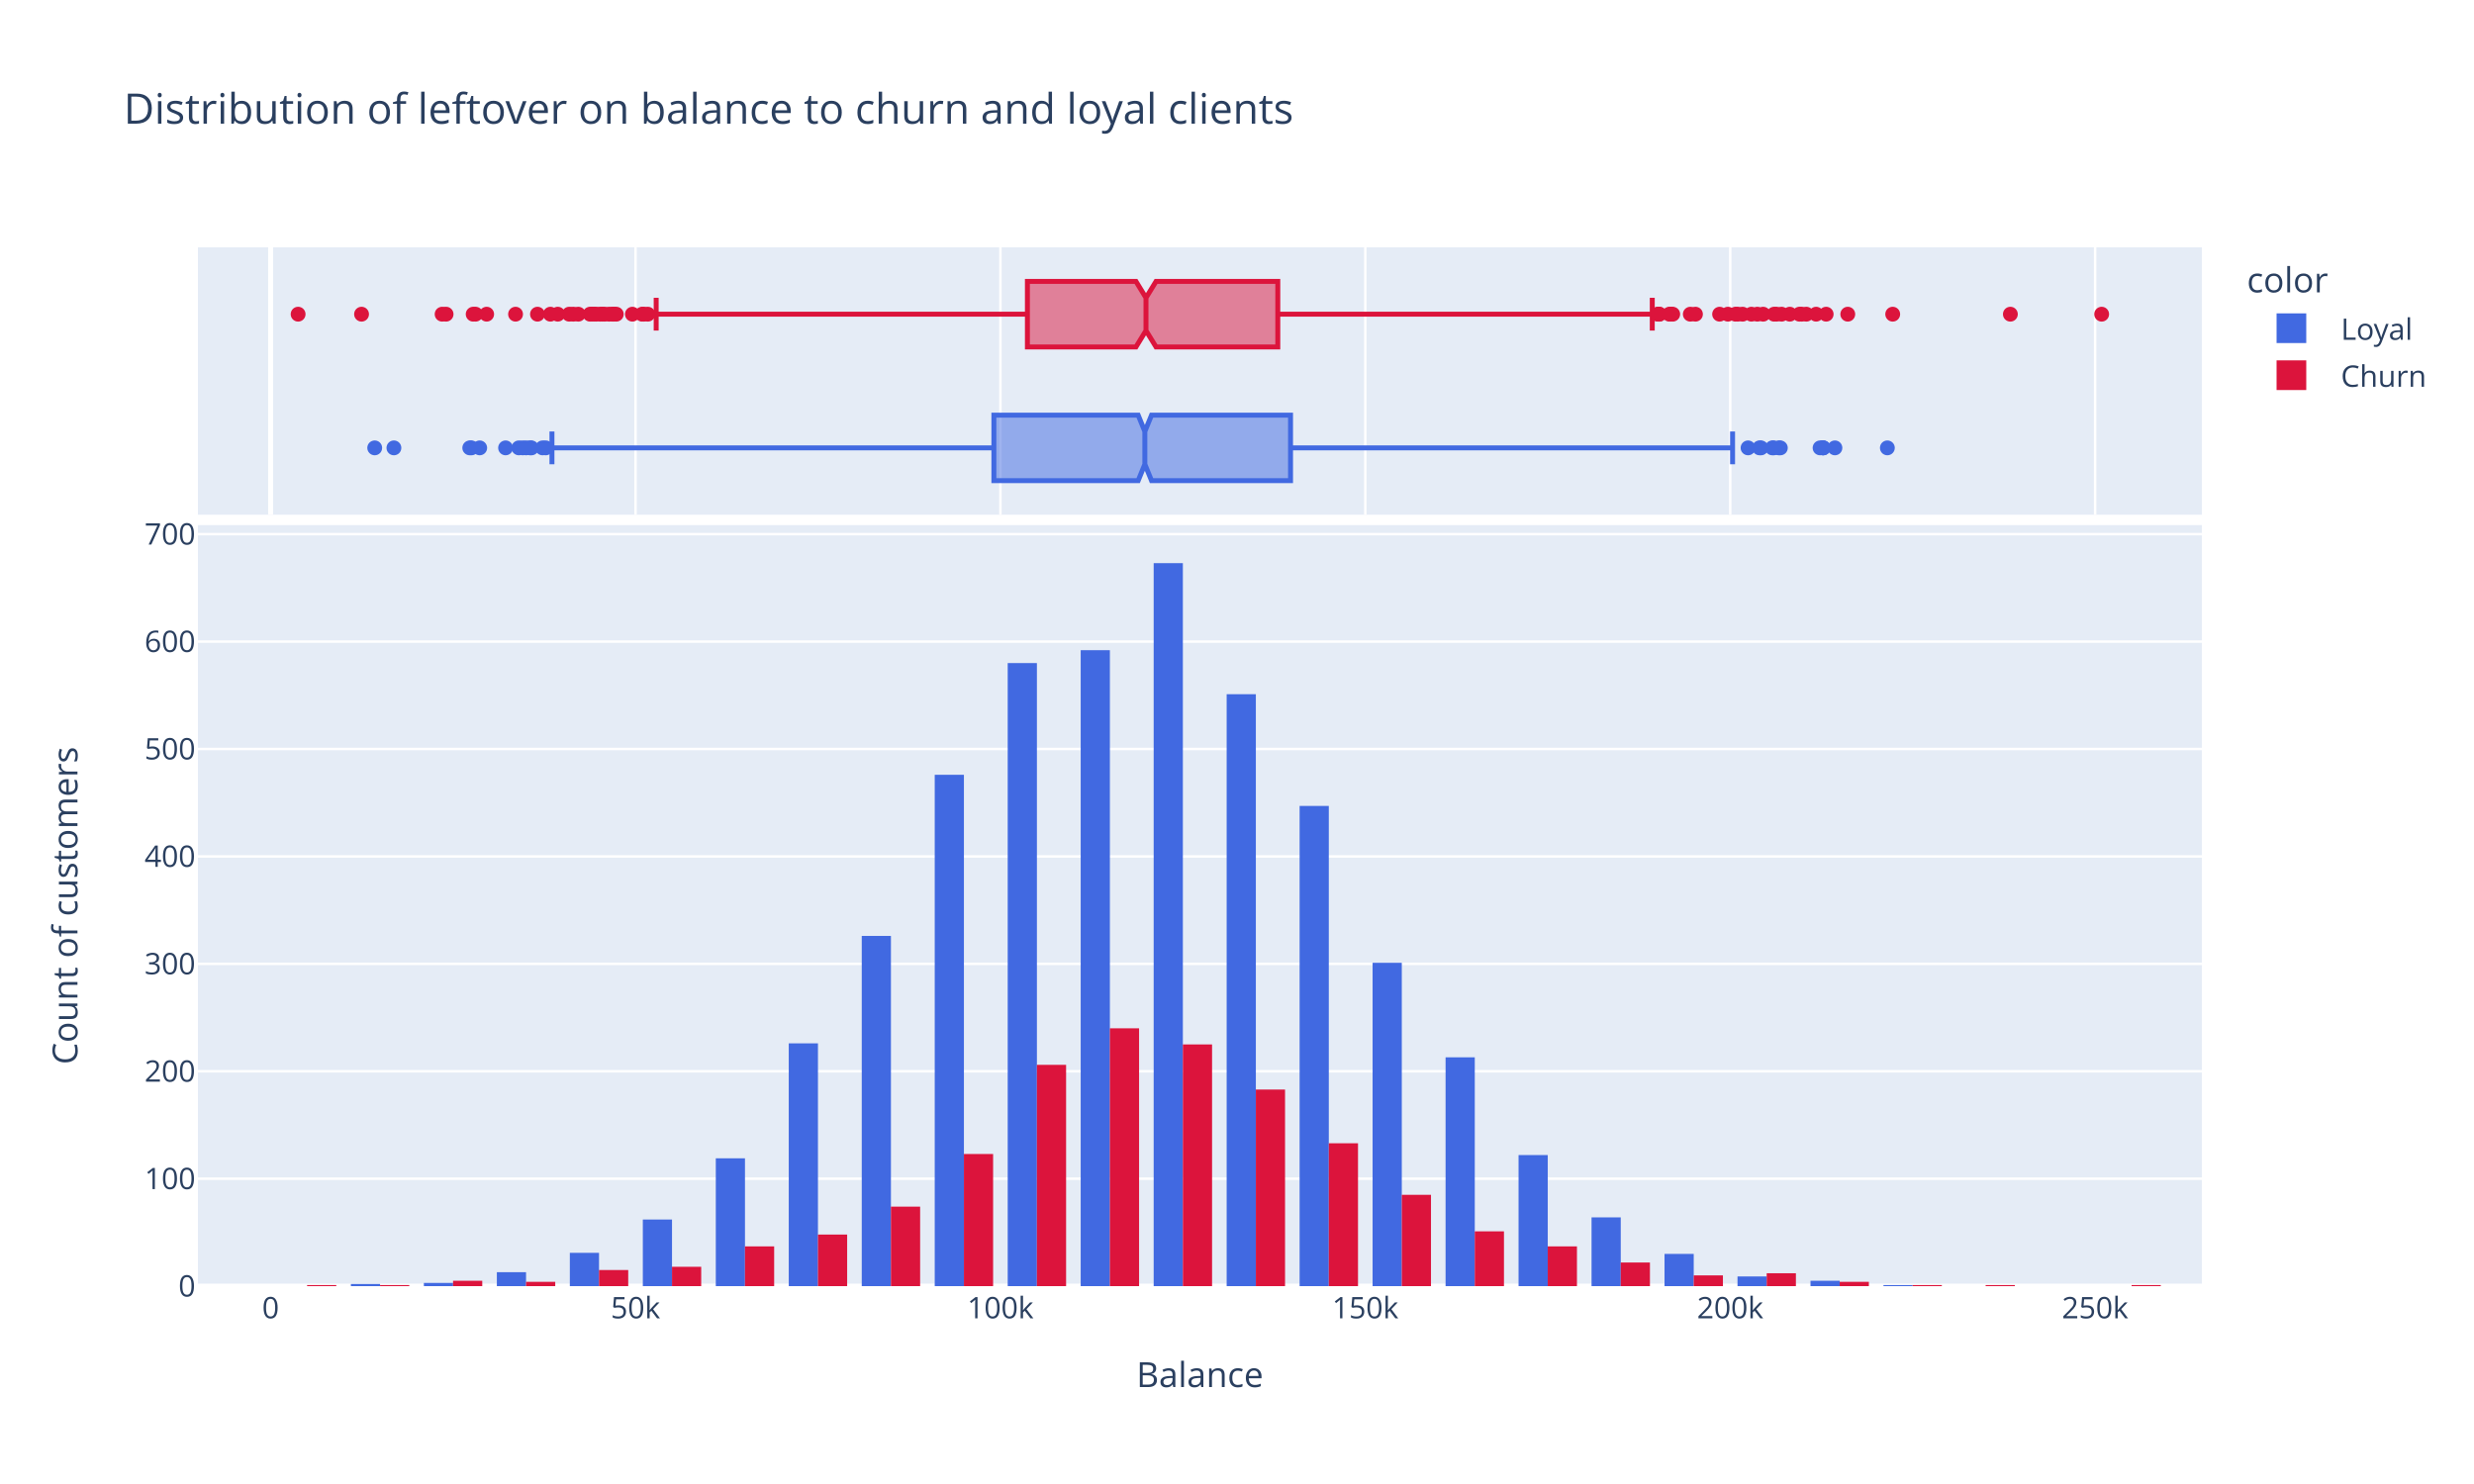
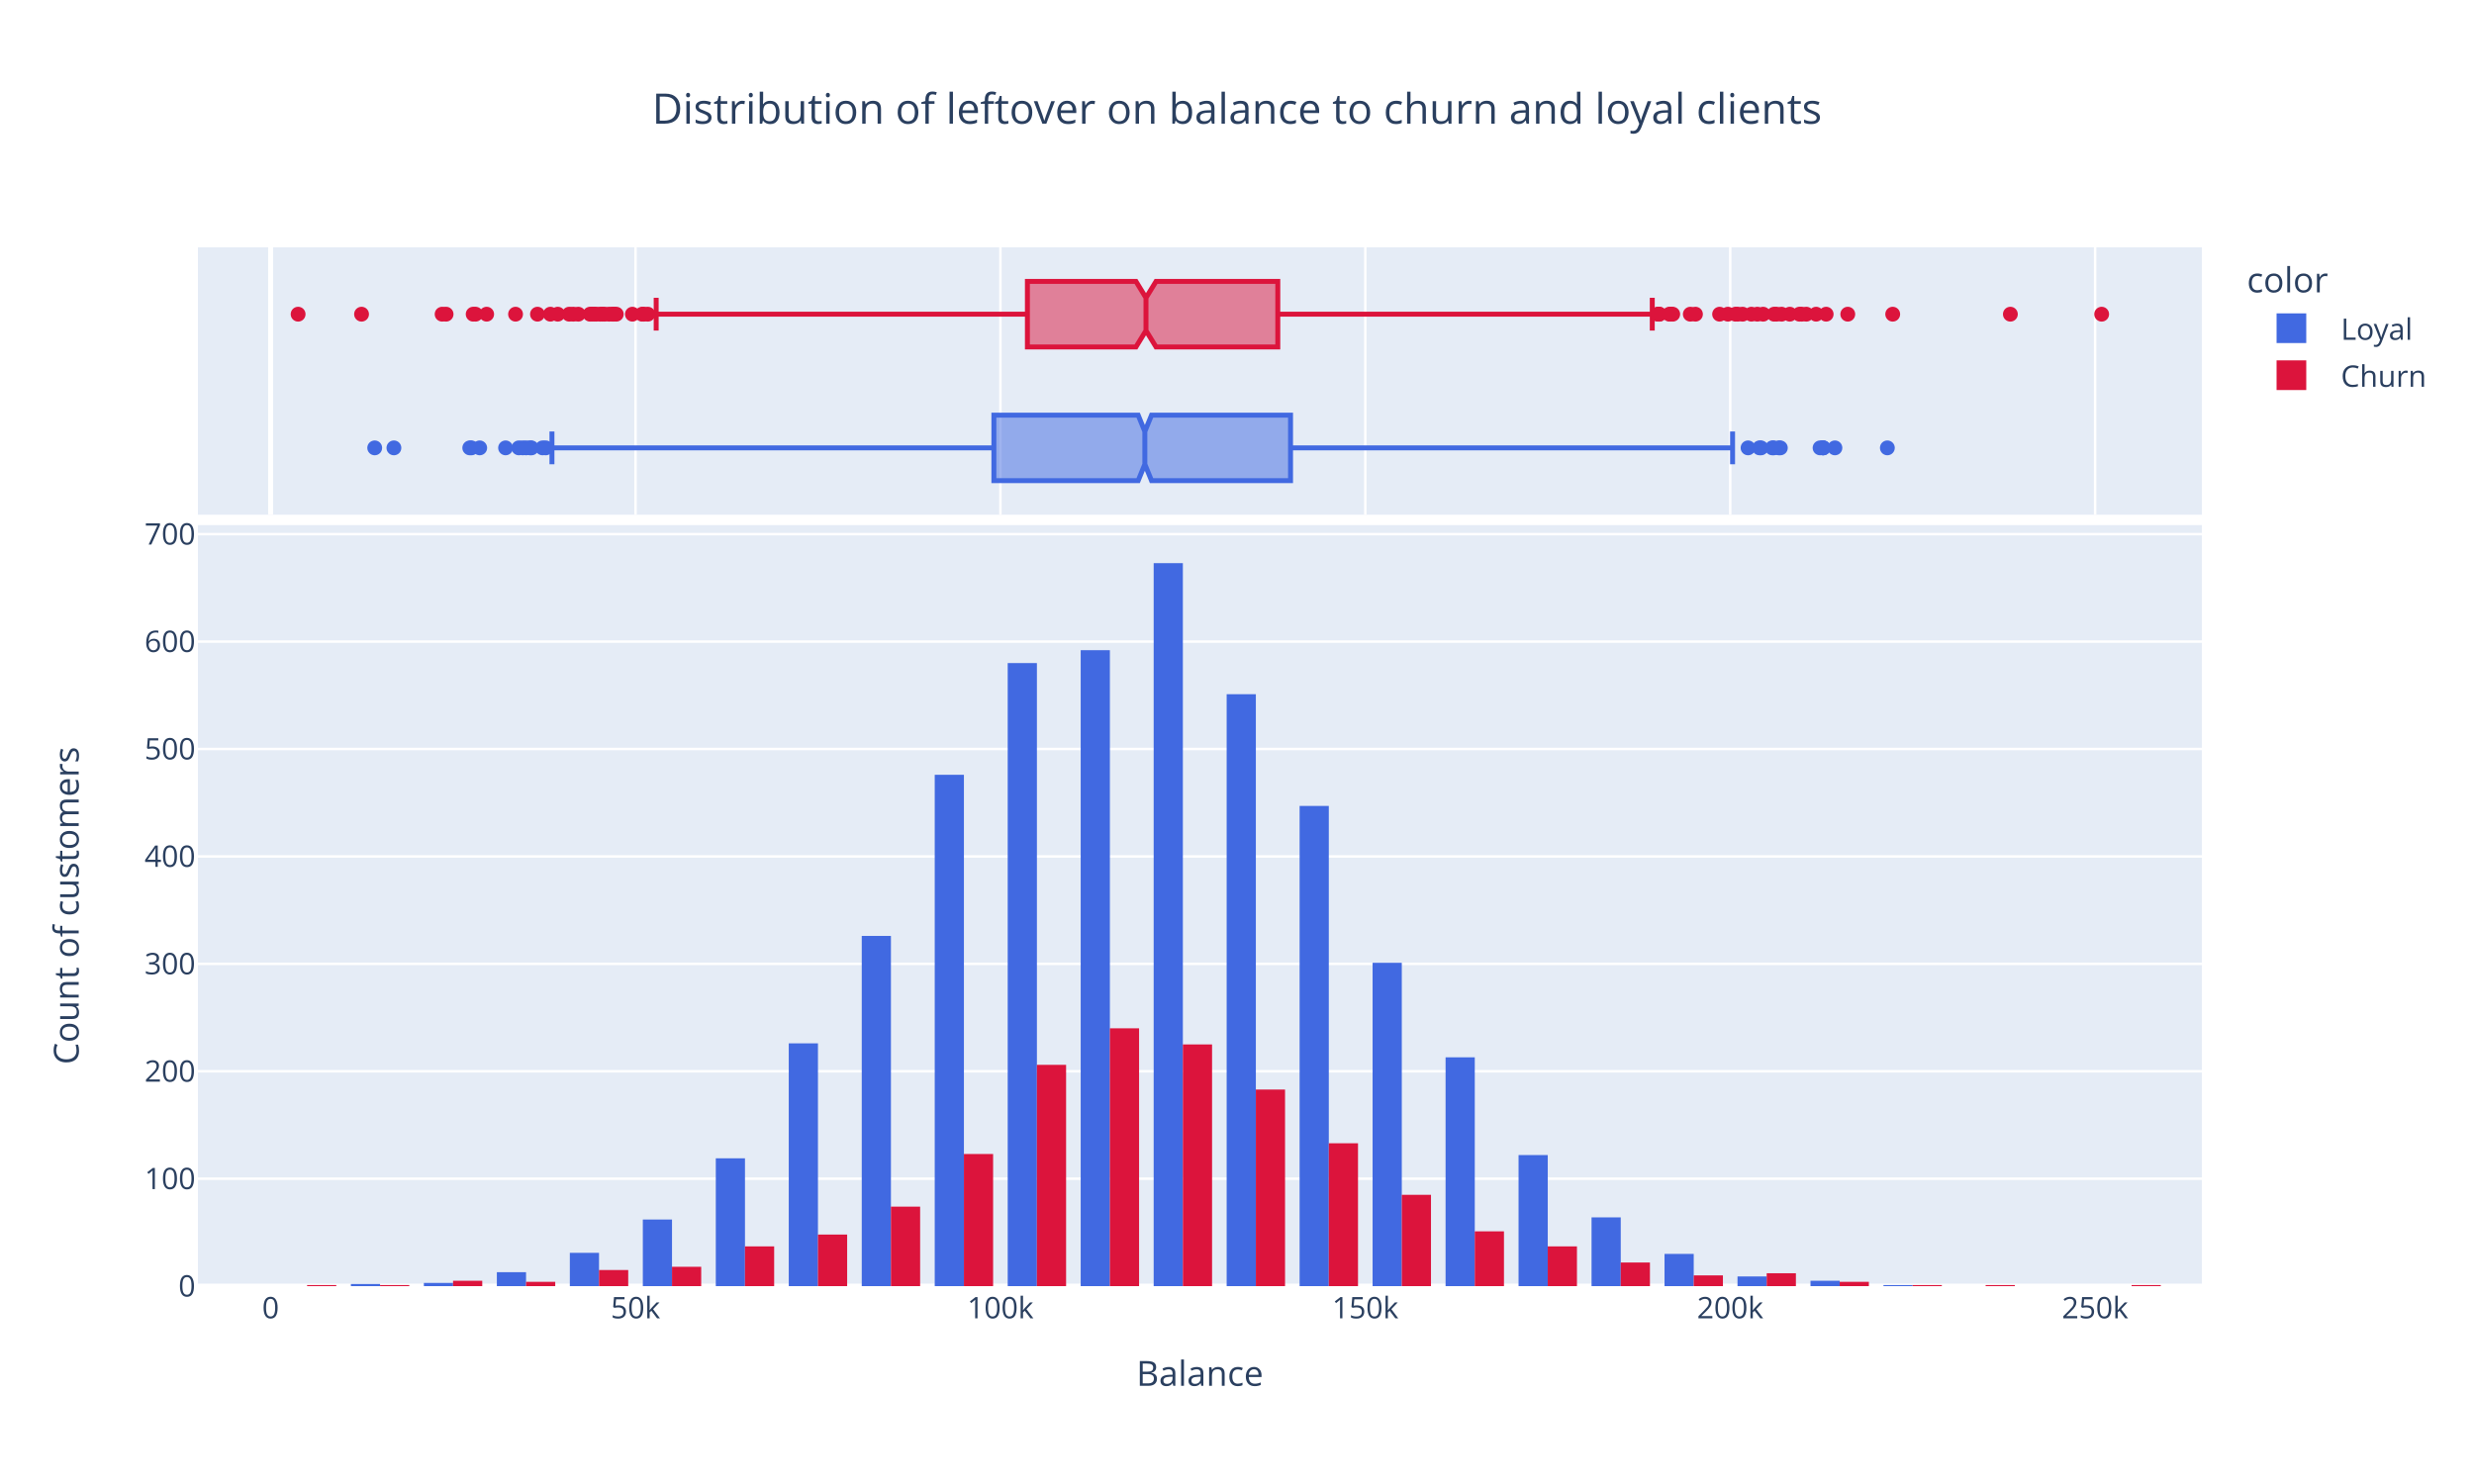
<svg xmlns="http://www.w3.org/2000/svg" class="main-svg" width="1000" height="600" style="" viewBox="0 0 1000 600">
  <rect x="0" y="0" width="1000" height="600" style="fill: rgb(255, 255, 255); fill-opacity: 1;" />
-   <defs id="defs-6dd6af">
+   <defs id="defs-281739">
    <g class="clips">
-       <clipPath id="clip6dd6afxyplot" class="plotclip">
+       <clipPath id="clip281739xyplot" class="plotclip">
        <rect width="810" height="307.692" />
      </clipPath>
-       <clipPath id="clip6dd6afx2y2plot" class="plotclip">
+       <clipPath id="clip281739x2y2plot" class="plotclip">
        <rect width="810" height="108.108" />
      </clipPath>
-       <clipPath class="axesclip" id="clip6dd6afx">
+       <clipPath class="axesclip" id="clip281739x">
        <rect x="80" y="0" width="810" height="600" />
      </clipPath>
-       <clipPath class="axesclip" id="clip6dd6afy">
+       <clipPath class="axesclip" id="clip281739y">
        <rect x="0" y="212.308" width="1000" height="307.692" />
      </clipPath>
-       <clipPath class="axesclip" id="clip6dd6afxy">
+       <clipPath class="axesclip" id="clip281739xy">
        <rect x="80" y="212.308" width="810" height="307.692" />
      </clipPath>
-       <clipPath class="axesclip" id="clip6dd6afy2">
+       <clipPath class="axesclip" id="clip281739y2">
        <rect x="0" y="100" width="1000" height="108.108" />
      </clipPath>
-       <clipPath class="axesclip" id="clip6dd6afxy2">
+       <clipPath class="axesclip" id="clip281739xy2">
        <rect x="80" y="100" width="810" height="108.108" />
      </clipPath>
-       <clipPath class="axesclip" id="clip6dd6afx2">
+       <clipPath class="axesclip" id="clip281739x2">
        <rect x="80" y="0" width="810" height="600" />
      </clipPath>
-       <clipPath class="axesclip" id="clip6dd6afx2y">
+       <clipPath class="axesclip" id="clip281739x2y">
        <rect x="80" y="212.308" width="810" height="307.692" />
      </clipPath>
-       <clipPath class="axesclip" id="clip6dd6afx2y2">
+       <clipPath class="axesclip" id="clip281739x2y2">
        <rect x="80" y="100" width="810" height="108.108" />
      </clipPath>
    </g>
    <g class="gradients" />
    <g class="patterns" />
  </defs>
  <g class="bglayer">
    <rect class="bg" x="80" y="212.308" width="810" height="307.692" style="fill: rgb(229, 236, 246); fill-opacity: 1; stroke-width: 0;" />
    <rect class="bg" x="80" y="100" width="810" height="108.108" style="fill: rgb(229, 236, 246); fill-opacity: 1; stroke-width: 0;" />
  </g>
  <g class="layer-below">
    <g class="imagelayer" />
    <g class="shapelayer" />
  </g>
  <g class="cartesianlayer">
    <g class="subplot xy">
      <g class="layer-subplot">
        <g class="shapelayer" />
        <g class="imagelayer" />
      </g>
      <g class="minor-gridlayer">
        <g class="x" />
        <g class="y" />
      </g>
      <g class="gridlayer">
        <g class="x" />
        <g class="y">
          <path class="ygrid crisp" transform="translate(0,476.568)" d="M80,0h810" style="stroke: rgb(255, 255, 255); stroke-opacity: 1; stroke-width: 1px;" />
          <path class="ygrid crisp" transform="translate(0,433.138)" d="M80,0h810" style="stroke: rgb(255, 255, 255); stroke-opacity: 1; stroke-width: 1px;" />
          <path class="ygrid crisp" transform="translate(0,389.698)" d="M80,0h810" style="stroke: rgb(255, 255, 255); stroke-opacity: 1; stroke-width: 1px;" />
          <path class="ygrid crisp" transform="translate(0,346.268)" d="M80,0h810" style="stroke: rgb(255, 255, 255); stroke-opacity: 1; stroke-width: 1px;" />
          <path class="ygrid crisp" transform="translate(0,302.828)" d="M80,0h810" style="stroke: rgb(255, 255, 255); stroke-opacity: 1; stroke-width: 1px;" />
          <path class="ygrid crisp" transform="translate(0,259.398)" d="M80,0h810" style="stroke: rgb(255, 255, 255); stroke-opacity: 1; stroke-width: 1px;" />
          <path class="ygrid crisp" transform="translate(0,215.968)" d="M80,0h810" style="stroke: rgb(255, 255, 255); stroke-opacity: 1; stroke-width: 1px;" />
        </g>
      </g>
      <g class="zerolinelayer">
        <path class="yzl zl crisp" transform="translate(0,519.998)" d="M80,0h810" style="stroke: rgb(255, 255, 255); stroke-opacity: 1; stroke-width: 2px;" />
      </g>
      <path class="xlines-below" />
      <path class="ylines-below" />
      <g class="overlines-below" />
      <g class="xaxislayer-below" />
      <g class="yaxislayer-below" />
      <g class="overaxes-below" />
-       <g class="plot" transform="translate(80,212.308)" clip-path="url(#clip6dd6afxyplot)">
+       <g class="plot" transform="translate(80,212.308)" clip-path="url(#clip281739xyplot)">
        <g class="barlayer mlayer">
          <g class="trace bars" style="opacity: 1;">
            <g class="points">
              <g class="point">
                <path d="M61.83,307.69V306.82H73.63V307.69Z" style="vector-effect: non-scaling-stroke; opacity: 1; stroke-width: 0px; fill: rgb(65, 105, 225); fill-opacity: 1;" />
              </g>
              <g class="point">
                <path d="M91.33,307.69V306.39H103.13V307.69Z" style="vector-effect: non-scaling-stroke; opacity: 1; stroke-width: 0px; fill: rgb(65, 105, 225); fill-opacity: 1;" />
              </g>
              <g class="point">
                <path d="M120.83,307.69V302.05H132.63V307.69Z" style="vector-effect: non-scaling-stroke; opacity: 1; stroke-width: 0px; fill: rgb(65, 105, 225); fill-opacity: 1;" />
              </g>
              <g class="point">
                <path d="M150.33,307.69V294.23H162.13V307.69Z" style="vector-effect: non-scaling-stroke; opacity: 1; stroke-width: 0px; fill: rgb(65, 105, 225); fill-opacity: 1;" />
              </g>
              <g class="point">
                <path d="M179.83,307.69V280.76H191.63V307.69Z" style="vector-effect: non-scaling-stroke; opacity: 1; stroke-width: 0px; fill: rgb(65, 105, 225); fill-opacity: 1;" />
              </g>
              <g class="point">
                <path d="M209.33,307.69V256.01H221.12V307.69Z" style="vector-effect: non-scaling-stroke; opacity: 1; stroke-width: 0px; fill: rgb(65, 105, 225); fill-opacity: 1;" />
              </g>
              <g class="point">
                <path d="M238.82,307.69V209.53H250.62V307.69Z" style="vector-effect: non-scaling-stroke; opacity: 1; stroke-width: 0px; fill: rgb(65, 105, 225); fill-opacity: 1;" />
              </g>
              <g class="point">
                <path d="M268.32,307.69V166.1H280.12V307.69Z" style="vector-effect: non-scaling-stroke; opacity: 1; stroke-width: 0px; fill: rgb(65, 105, 225); fill-opacity: 1;" />
              </g>
              <g class="point">
                <path d="M297.82,307.69V100.95H309.62V307.69Z" style="vector-effect: non-scaling-stroke; opacity: 1; stroke-width: 0px; fill: rgb(65, 105, 225); fill-opacity: 1;" />
              </g>
              <g class="point">
                <path d="M327.32,307.69V55.78H339.12V307.69Z" style="vector-effect: non-scaling-stroke; opacity: 1; stroke-width: 0px; fill: rgb(65, 105, 225); fill-opacity: 1;" />
              </g>
              <g class="point">
                <path d="M356.82,307.69V50.57H368.62V307.69Z" style="vector-effect: non-scaling-stroke; opacity: 1; stroke-width: 0px; fill: rgb(65, 105, 225); fill-opacity: 1;" />
              </g>
              <g class="point">
                <path d="M386.32,307.69V15.38H398.12V307.69Z" style="vector-effect: non-scaling-stroke; opacity: 1; stroke-width: 0px; fill: rgb(65, 105, 225); fill-opacity: 1;" />
              </g>
              <g class="point">
                <path d="M415.82,307.69V68.37H427.62V307.69Z" style="vector-effect: non-scaling-stroke; opacity: 1; stroke-width: 0px; fill: rgb(65, 105, 225); fill-opacity: 1;" />
              </g>
              <g class="point">
                <path d="M445.31,307.69V113.54H457.11V307.69Z" style="vector-effect: non-scaling-stroke; opacity: 1; stroke-width: 0px; fill: rgb(65, 105, 225); fill-opacity: 1;" />
              </g>
              <g class="point">
                <path d="M474.81,307.69V176.96H486.61V307.69Z" style="vector-effect: non-scaling-stroke; opacity: 1; stroke-width: 0px; fill: rgb(65, 105, 225); fill-opacity: 1;" />
              </g>
              <g class="point">
                <path d="M504.31,307.69V215.18H516.11V307.69Z" style="vector-effect: non-scaling-stroke; opacity: 1; stroke-width: 0px; fill: rgb(65, 105, 225); fill-opacity: 1;" />
              </g>
              <g class="point">
                <path d="M533.81,307.69V254.7H545.61V307.69Z" style="vector-effect: non-scaling-stroke; opacity: 1; stroke-width: 0px; fill: rgb(65, 105, 225); fill-opacity: 1;" />
              </g>
              <g class="point">
                <path d="M563.31,307.69V279.89H575.11V307.69Z" style="vector-effect: non-scaling-stroke; opacity: 1; stroke-width: 0px; fill: rgb(65, 105, 225); fill-opacity: 1;" />
              </g>
              <g class="point">
                <path d="M592.81,307.69V294.66H604.61V307.69Z" style="vector-effect: non-scaling-stroke; opacity: 1; stroke-width: 0px; fill: rgb(65, 105, 225); fill-opacity: 1;" />
              </g>
              <g class="point">
                <path d="M622.31,307.69V303.78H634.11V307.69Z" style="vector-effect: non-scaling-stroke; opacity: 1; stroke-width: 0px; fill: rgb(65, 105, 225); fill-opacity: 1;" />
              </g>
              <g class="point">
                <path d="M651.81,307.69V305.52H663.61V307.69Z" style="vector-effect: non-scaling-stroke; opacity: 1; stroke-width: 0px; fill: rgb(65, 105, 225); fill-opacity: 1;" />
              </g>
              <g class="point">
                <path d="M681.3,307.69V307.26H693.1V307.69Z" style="vector-effect: non-scaling-stroke; opacity: 1; stroke-width: 0px; fill: rgb(65, 105, 225); fill-opacity: 1;" />
              </g>
            </g>
          </g>
          <g class="trace bars" style="opacity: 1;">
            <g class="points">
              <g class="point">
                <path d="M44.13,307.69V307.26H55.93V307.69Z" style="vector-effect: non-scaling-stroke; opacity: 1; stroke-width: 0px; fill: rgb(220, 20, 60); fill-opacity: 1;" />
              </g>
              <g class="point">
                <path d="M73.63,307.69V307.26H85.43V307.69Z" style="vector-effect: non-scaling-stroke; opacity: 1; stroke-width: 0px; fill: rgb(220, 20, 60); fill-opacity: 1;" />
              </g>
              <g class="point">
                <path d="M103.13,307.69V305.52H114.93V307.69Z" style="vector-effect: non-scaling-stroke; opacity: 1; stroke-width: 0px; fill: rgb(220, 20, 60); fill-opacity: 1;" />
              </g>
              <g class="point">
                <path d="M132.63,307.69V305.95H144.43V307.69Z" style="vector-effect: non-scaling-stroke; opacity: 1; stroke-width: 0px; fill: rgb(220, 20, 60); fill-opacity: 1;" />
              </g>
              <g class="point">
                <path d="M162.13,307.69V301.18H173.93V307.69Z" style="vector-effect: non-scaling-stroke; opacity: 1; stroke-width: 0px; fill: rgb(220, 20, 60); fill-opacity: 1;" />
              </g>
              <g class="point">
                <path d="M191.63,307.69V299.87H203.43V307.69Z" style="vector-effect: non-scaling-stroke; opacity: 1; stroke-width: 0px; fill: rgb(220, 20, 60); fill-opacity: 1;" />
              </g>
              <g class="point">
                <path d="M221.12,307.69V291.62H232.92V307.69Z" style="vector-effect: non-scaling-stroke; opacity: 1; stroke-width: 0px; fill: rgb(220, 20, 60); fill-opacity: 1;" />
              </g>
              <g class="point">
                <path d="M250.62,307.69V286.84H262.42V307.69Z" style="vector-effect: non-scaling-stroke; opacity: 1; stroke-width: 0px; fill: rgb(220, 20, 60); fill-opacity: 1;" />
              </g>
              <g class="point">
                <path d="M280.12,307.69V275.55H291.92V307.69Z" style="vector-effect: non-scaling-stroke; opacity: 1; stroke-width: 0px; fill: rgb(220, 20, 60); fill-opacity: 1;" />
              </g>
              <g class="point">
                <path d="M309.62,307.69V254.27H321.42V307.69Z" style="vector-effect: non-scaling-stroke; opacity: 1; stroke-width: 0px; fill: rgb(220, 20, 60); fill-opacity: 1;" />
              </g>
              <g class="point">
                <path d="M339.12,307.69V218.22H350.92V307.69Z" style="vector-effect: non-scaling-stroke; opacity: 1; stroke-width: 0px; fill: rgb(220, 20, 60); fill-opacity: 1;" />
              </g>
              <g class="point">
                <path d="M368.62,307.69V203.45H380.42V307.69Z" style="vector-effect: non-scaling-stroke; opacity: 1; stroke-width: 0px; fill: rgb(220, 20, 60); fill-opacity: 1;" />
              </g>
              <g class="point">
                <path d="M398.12,307.69V209.97H409.92V307.69Z" style="vector-effect: non-scaling-stroke; opacity: 1; stroke-width: 0px; fill: rgb(220, 20, 60); fill-opacity: 1;" />
              </g>
              <g class="point">
                <path d="M427.62,307.69V228.21H439.42V307.69Z" style="vector-effect: non-scaling-stroke; opacity: 1; stroke-width: 0px; fill: rgb(220, 20, 60); fill-opacity: 1;" />
              </g>
              <g class="point">
                <path d="M457.11,307.69V249.93H468.91V307.69Z" style="vector-effect: non-scaling-stroke; opacity: 1; stroke-width: 0px; fill: rgb(220, 20, 60); fill-opacity: 1;" />
              </g>
              <g class="point">
                <path d="M486.61,307.69V270.77H498.41V307.69Z" style="vector-effect: non-scaling-stroke; opacity: 1; stroke-width: 0px; fill: rgb(220, 20, 60); fill-opacity: 1;" />
              </g>
              <g class="point">
                <path d="M516.11,307.69V285.54H527.91V307.69Z" style="vector-effect: non-scaling-stroke; opacity: 1; stroke-width: 0px; fill: rgb(220, 20, 60); fill-opacity: 1;" />
              </g>
              <g class="point">
                <path d="M545.61,307.69V291.62H557.41V307.69Z" style="vector-effect: non-scaling-stroke; opacity: 1; stroke-width: 0px; fill: rgb(220, 20, 60); fill-opacity: 1;" />
              </g>
              <g class="point">
                <path d="M575.11,307.69V298.14H586.91V307.69Z" style="vector-effect: non-scaling-stroke; opacity: 1; stroke-width: 0px; fill: rgb(220, 20, 60); fill-opacity: 1;" />
              </g>
              <g class="point">
                <path d="M604.61,307.69V303.35H616.41V307.69Z" style="vector-effect: non-scaling-stroke; opacity: 1; stroke-width: 0px; fill: rgb(220, 20, 60); fill-opacity: 1;" />
              </g>
              <g class="point">
                <path d="M634.11,307.69V302.48H645.91V307.69Z" style="vector-effect: non-scaling-stroke; opacity: 1; stroke-width: 0px; fill: rgb(220, 20, 60); fill-opacity: 1;" />
              </g>
              <g class="point">
                <path d="M663.61,307.69V305.95H675.4V307.69Z" style="vector-effect: non-scaling-stroke; opacity: 1; stroke-width: 0px; fill: rgb(220, 20, 60); fill-opacity: 1;" />
              </g>
              <g class="point">
                <path d="M693.1,307.69V307.26H704.9V307.69Z" style="vector-effect: non-scaling-stroke; opacity: 1; stroke-width: 0px; fill: rgb(220, 20, 60); fill-opacity: 1;" />
              </g>
              <g class="point">
                <path d="M722.6,307.69V307.26H734.4V307.69Z" style="vector-effect: non-scaling-stroke; opacity: 1; stroke-width: 0px; fill: rgb(220, 20, 60); fill-opacity: 1;" />
              </g>
              <g class="point">
                <path d="M0,0Z" style="vector-effect: non-scaling-stroke; opacity: 1; stroke-width: 0px; fill: rgb(220, 20, 60); fill-opacity: 1;" />
              </g>
              <g class="point">
                <path d="M781.6,307.69V307.26H793.4V307.69Z" style="vector-effect: non-scaling-stroke; opacity: 1; stroke-width: 0px; fill: rgb(220, 20, 60); fill-opacity: 1;" />
              </g>
            </g>
          </g>
        </g>
      </g>
      <g class="overplot" />
      <path class="xlines-above crisp" style="fill: none;" d="M0,0" />
      <path class="ylines-above crisp" style="fill: none;" d="M0,0" />
      <g class="overlines-above" />
      <g class="xaxislayer-above">
        <g class="xtick">
          <text text-anchor="middle" x="0" y="533" transform="translate(109.38,0)" style="font-family: 'Open Sans', verdana, arial, sans-serif; font-size: 12px; fill: rgb(42, 63, 95); fill-opacity: 1; white-space: pre; opacity: 1;">0</text>
        </g>
        <g class="xtick">
          <text text-anchor="middle" x="0" y="533" style="font-family: 'Open Sans', verdana, arial, sans-serif; font-size: 12px; fill: rgb(42, 63, 95); fill-opacity: 1; white-space: pre; opacity: 1;" transform="translate(256.88,0)">50k</text>
        </g>
        <g class="xtick">
          <text text-anchor="middle" x="0" y="533" style="font-family: 'Open Sans', verdana, arial, sans-serif; font-size: 12px; fill: rgb(42, 63, 95); fill-opacity: 1; white-space: pre; opacity: 1;" transform="translate(404.37,0)">100k</text>
        </g>
        <g class="xtick">
          <text text-anchor="middle" x="0" y="533" style="font-family: 'Open Sans', verdana, arial, sans-serif; font-size: 12px; fill: rgb(42, 63, 95); fill-opacity: 1; white-space: pre; opacity: 1;" transform="translate(551.86,0)">150k</text>
        </g>
        <g class="xtick">
          <text text-anchor="middle" x="0" y="533" style="font-family: 'Open Sans', verdana, arial, sans-serif; font-size: 12px; fill: rgb(42, 63, 95); fill-opacity: 1; white-space: pre; opacity: 1;" transform="translate(699.36,0)">200k</text>
        </g>
        <g class="xtick">
          <text text-anchor="middle" x="0" y="533" style="font-family: 'Open Sans', verdana, arial, sans-serif; font-size: 12px; fill: rgb(42, 63, 95); fill-opacity: 1; white-space: pre; opacity: 1;" transform="translate(846.85,0)">250k</text>
        </g>
      </g>
      <g class="yaxislayer-above">
        <g class="ytick">
          <text text-anchor="end" x="79" y="4.2" transform="translate(0,519.998)" style="font-family: 'Open Sans', verdana, arial, sans-serif; font-size: 12px; fill: rgb(42, 63, 95); fill-opacity: 1; white-space: pre; opacity: 1;">0</text>
        </g>
        <g class="ytick">
          <text text-anchor="end" x="79" y="4.2" style="font-family: 'Open Sans', verdana, arial, sans-serif; font-size: 12px; fill: rgb(42, 63, 95); fill-opacity: 1; white-space: pre; opacity: 1;" transform="translate(0,476.568)">100</text>
        </g>
        <g class="ytick">
          <text text-anchor="end" x="79" y="4.2" style="font-family: 'Open Sans', verdana, arial, sans-serif; font-size: 12px; fill: rgb(42, 63, 95); fill-opacity: 1; white-space: pre; opacity: 1;" transform="translate(0,433.138)">200</text>
        </g>
        <g class="ytick">
          <text text-anchor="end" x="79" y="4.2" style="font-family: 'Open Sans', verdana, arial, sans-serif; font-size: 12px; fill: rgb(42, 63, 95); fill-opacity: 1; white-space: pre; opacity: 1;" transform="translate(0,389.698)">300</text>
        </g>
        <g class="ytick">
          <text text-anchor="end" x="79" y="4.2" style="font-family: 'Open Sans', verdana, arial, sans-serif; font-size: 12px; fill: rgb(42, 63, 95); fill-opacity: 1; white-space: pre; opacity: 1;" transform="translate(0,346.268)">400</text>
        </g>
        <g class="ytick">
          <text text-anchor="end" x="79" y="4.2" style="font-family: 'Open Sans', verdana, arial, sans-serif; font-size: 12px; fill: rgb(42, 63, 95); fill-opacity: 1; white-space: pre; opacity: 1;" transform="translate(0,302.828)">500</text>
        </g>
        <g class="ytick">
          <text text-anchor="end" x="79" y="4.2" style="font-family: 'Open Sans', verdana, arial, sans-serif; font-size: 12px; fill: rgb(42, 63, 95); fill-opacity: 1; white-space: pre; opacity: 1;" transform="translate(0,259.398)">600</text>
        </g>
        <g class="ytick">
          <text text-anchor="end" x="79" y="4.2" style="font-family: 'Open Sans', verdana, arial, sans-serif; font-size: 12px; fill: rgb(42, 63, 95); fill-opacity: 1; white-space: pre; opacity: 1;" transform="translate(0,215.968)">700</text>
        </g>
      </g>
      <g class="overaxes-above" />
    </g>
    <g class="subplot x2y2">
      <g class="layer-subplot">
        <g class="shapelayer" />
        <g class="imagelayer" />
      </g>
      <g class="minor-gridlayer">
        <g class="x2" />
        <g class="y2" />
      </g>
      <g class="gridlayer">
        <g class="x2">
          <path class="x2grid crisp" transform="translate(256.88,0)" d="M0,100v108.108" style="stroke: rgb(255, 255, 255); stroke-opacity: 1; stroke-width: 1px;" />
          <path class="x2grid crisp" transform="translate(404.37,0)" d="M0,100v108.108" style="stroke: rgb(255, 255, 255); stroke-opacity: 1; stroke-width: 1px;" />
          <path class="x2grid crisp" transform="translate(551.86,0)" d="M0,100v108.108" style="stroke: rgb(255, 255, 255); stroke-opacity: 1; stroke-width: 1px;" />
          <path class="x2grid crisp" transform="translate(699.36,0)" d="M0,100v108.108" style="stroke: rgb(255, 255, 255); stroke-opacity: 1; stroke-width: 1px;" />
          <path class="x2grid crisp" transform="translate(846.85,0)" d="M0,100v108.108" style="stroke: rgb(255, 255, 255); stroke-opacity: 1; stroke-width: 1px;" />
        </g>
        <g class="y2" />
      </g>
      <g class="zerolinelayer">
        <path class="x2zl zl crisp" transform="translate(109.38,0)" d="M0,100v108.108" style="stroke: rgb(255, 255, 255); stroke-opacity: 1; stroke-width: 2px;" />
      </g>
      <path class="xlines-below" />
      <path class="ylines-below" />
      <g class="overlines-below" />
      <g class="xaxislayer-below" />
      <g class="yaxislayer-below" />
      <g class="overaxes-below" />
-       <g class="plot" transform="translate(80,100)" clip-path="url(#clip6dd6afx2y2plot)">
+       <g class="plot" transform="translate(80,100)" clip-path="url(#clip281739x2y2plot)">
        <g class="boxlayer mlayer">
          <g class="trace boxes" style="opacity: 1;">
            <path class="box" d="M382.75,87.7V74.46M321.73,94.32V67.84H380.05L382.75,74.46L385.46,67.84H441.64V94.32H385.46L382.75,87.7L380.05,94.32ZM321.73,81.08H143.1M441.64,81.08H620.31M143.1,87.7V74.46M620.31,87.7V74.46" style="vector-effect: non-scaling-stroke; stroke-width: 2px; stroke: rgb(65, 105, 225); stroke-opacity: 1; fill: rgb(65, 105, 225); fill-opacity: 0.5;" />
            <g class="points">
              <path class="point" transform="translate(71.46,81.08)" d="M3,0A3,3 0 1,1 0,-3A3,3 0 0,1 3,0Z" style="opacity: 1; stroke-width: 0px; fill: rgb(65, 105, 225); fill-opacity: 1;" />
              <path class="point" transform="translate(79.22,81.08)" d="M3,0A3,3 0 1,1 0,-3A3,3 0 0,1 3,0Z" style="opacity: 1; stroke-width: 0px; fill: rgb(65, 105, 225); fill-opacity: 1;" />
              <path class="point" transform="translate(109.88,81.08)" d="M3,0A3,3 0 1,1 0,-3A3,3 0 0,1 3,0Z" style="opacity: 1; stroke-width: 0px; fill: rgb(65, 105, 225); fill-opacity: 1;" />
              <path class="point" transform="translate(110.55,81.08)" d="M3,0A3,3 0 1,1 0,-3A3,3 0 0,1 3,0Z" style="opacity: 1; stroke-width: 0px; fill: rgb(65, 105, 225); fill-opacity: 1;" />
              <path class="point" transform="translate(113.9,81.08)" d="M3,0A3,3 0 1,1 0,-3A3,3 0 0,1 3,0Z" style="opacity: 1; stroke-width: 0px; fill: rgb(65, 105, 225); fill-opacity: 1;" />
              <path class="point" transform="translate(124.36,81.08)" d="M3,0A3,3 0 1,1 0,-3A3,3 0 0,1 3,0Z" style="opacity: 1; stroke-width: 0px; fill: rgb(65, 105, 225); fill-opacity: 1;" />
              <path class="point" transform="translate(129.72,81.08)" d="M3,0A3,3 0 1,1 0,-3A3,3 0 0,1 3,0Z" style="opacity: 1; stroke-width: 0px; fill: rgb(65, 105, 225); fill-opacity: 1;" />
              <path class="point" transform="translate(131.29,81.08)" d="M3,0A3,3 0 1,1 0,-3A3,3 0 0,1 3,0Z" style="opacity: 1; stroke-width: 0px; fill: rgb(65, 105, 225); fill-opacity: 1;" />
              <path class="point" transform="translate(132.68,81.08)" d="M3,0A3,3 0 1,1 0,-3A3,3 0 0,1 3,0Z" style="opacity: 1; stroke-width: 0px; fill: rgb(65, 105, 225); fill-opacity: 1;" />
              <path class="point" transform="translate(134.25,81.08)" d="M3,0A3,3 0 1,1 0,-3A3,3 0 0,1 3,0Z" style="opacity: 1; stroke-width: 0px; fill: rgb(65, 105, 225); fill-opacity: 1;" />
              <path class="point" transform="translate(134.82,81.08)" d="M3,0A3,3 0 1,1 0,-3A3,3 0 0,1 3,0Z" style="opacity: 1; stroke-width: 0px; fill: rgb(65, 105, 225); fill-opacity: 1;" />
              <path class="point" transform="translate(139.31,81.08)" d="M3,0A3,3 0 1,1 0,-3A3,3 0 0,1 3,0Z" style="opacity: 1; stroke-width: 0px; fill: rgb(65, 105, 225); fill-opacity: 1;" />
              <path class="point" transform="translate(140.6,81.08)" d="M3,0A3,3 0 1,1 0,-3A3,3 0 0,1 3,0Z" style="opacity: 1; stroke-width: 0px; fill: rgb(65, 105, 225); fill-opacity: 1;" />
              <path class="point" transform="translate(626.57,81.08)" d="M3,0A3,3 0 1,1 0,-3A3,3 0 0,1 3,0Z" style="opacity: 1; stroke-width: 0px; fill: rgb(65, 105, 225); fill-opacity: 1;" />
              <path class="point" transform="translate(631.21,81.08)" d="M3,0A3,3 0 1,1 0,-3A3,3 0 0,1 3,0Z" style="opacity: 1; stroke-width: 0px; fill: rgb(65, 105, 225); fill-opacity: 1;" />
              <path class="point" transform="translate(631.81,81.08)" d="M3,0A3,3 0 1,1 0,-3A3,3 0 0,1 3,0Z" style="opacity: 1; stroke-width: 0px; fill: rgb(65, 105, 225); fill-opacity: 1;" />
              <path class="point" transform="translate(636.38,81.08)" d="M3,0A3,3 0 1,1 0,-3A3,3 0 0,1 3,0Z" style="opacity: 1; stroke-width: 0px; fill: rgb(65, 105, 225); fill-opacity: 1;" />
              <path class="point" transform="translate(636.94,81.08)" d="M3,0A3,3 0 1,1 0,-3A3,3 0 0,1 3,0Z" style="opacity: 1; stroke-width: 0px; fill: rgb(65, 105, 225); fill-opacity: 1;" />
              <path class="point" transform="translate(639.01,81.08)" d="M3,0A3,3 0 1,1 0,-3A3,3 0 0,1 3,0Z" style="opacity: 1; stroke-width: 0px; fill: rgb(65, 105, 225); fill-opacity: 1;" />
              <path class="point" transform="translate(639.62,81.08)" d="M3,0A3,3 0 1,1 0,-3A3,3 0 0,1 3,0Z" style="opacity: 1; stroke-width: 0px; fill: rgb(65, 105, 225); fill-opacity: 1;" />
              <path class="point" transform="translate(655.68,81.08)" d="M3,0A3,3 0 1,1 0,-3A3,3 0 0,1 3,0Z" style="opacity: 1; stroke-width: 0px; fill: rgb(65, 105, 225); fill-opacity: 1;" />
              <path class="point" transform="translate(656.8,81.08)" d="M3,0A3,3 0 1,1 0,-3A3,3 0 0,1 3,0Z" style="opacity: 1; stroke-width: 0px; fill: rgb(65, 105, 225); fill-opacity: 1;" />
              <path class="point" transform="translate(656.81,81.08)" d="M3,0A3,3 0 1,1 0,-3A3,3 0 0,1 3,0Z" style="opacity: 1; stroke-width: 0px; fill: rgb(65, 105, 225); fill-opacity: 1;" />
              <path class="point" transform="translate(657.05,81.08)" d="M3,0A3,3 0 1,1 0,-3A3,3 0 0,1 3,0Z" style="opacity: 1; stroke-width: 0px; fill: rgb(65, 105, 225); fill-opacity: 1;" />
              <path class="point" transform="translate(661.68,81.08)" d="M3,0A3,3 0 1,1 0,-3A3,3 0 0,1 3,0Z" style="opacity: 1; stroke-width: 0px; fill: rgb(65, 105, 225); fill-opacity: 1;" />
              <path class="point" transform="translate(682.88,81.08)" d="M3,0A3,3 0 1,1 0,-3A3,3 0 0,1 3,0Z" style="opacity: 1; stroke-width: 0px; fill: rgb(65, 105, 225); fill-opacity: 1;" />
            </g>
          </g>
          <g class="trace boxes" style="opacity: 1;">
            <path class="box" d="M383.21,33.65V20.41M335.28,40.27V13.78H379.16L383.21,20.41L387.27,13.78H436.49V40.27H387.27L383.21,33.65L379.16,40.27ZM335.28,27.03H185.23M436.49,27.03H587.85M185.23,33.65V20.41M587.85,33.65V20.41" style="vector-effect: non-scaling-stroke; stroke-width: 2px; stroke: rgb(220, 20, 60); stroke-opacity: 1; fill: rgb(220, 20, 60); fill-opacity: 0.5;" />
            <g class="points">
              <path class="point" transform="translate(40.5,27.03)" d="M3,0A3,3 0 1,1 0,-3A3,3 0 0,1 3,0Z" style="opacity: 1; stroke-width: 0px; fill: rgb(220, 20, 60); fill-opacity: 1;" />
              <path class="point" transform="translate(66.14,27.03)" d="M3,0A3,3 0 1,1 0,-3A3,3 0 0,1 3,0Z" style="opacity: 1; stroke-width: 0px; fill: rgb(220, 20, 60); fill-opacity: 1;" />
              <path class="point" transform="translate(98.71,27.03)" d="M3,0A3,3 0 1,1 0,-3A3,3 0 0,1 3,0Z" style="opacity: 1; stroke-width: 0px; fill: rgb(220, 20, 60); fill-opacity: 1;" />
              <path class="point" transform="translate(100.31,27.03)" d="M3,0A3,3 0 1,1 0,-3A3,3 0 0,1 3,0Z" style="opacity: 1; stroke-width: 0px; fill: rgb(220, 20, 60); fill-opacity: 1;" />
              <path class="point" transform="translate(111.26,27.03)" d="M3,0A3,3 0 1,1 0,-3A3,3 0 0,1 3,0Z" style="opacity: 1; stroke-width: 0px; fill: rgb(220, 20, 60); fill-opacity: 1;" />
              <path class="point" transform="translate(112.22,27.03)" d="M3,0A3,3 0 1,1 0,-3A3,3 0 0,1 3,0Z" style="opacity: 1; stroke-width: 0px; fill: rgb(220, 20, 60); fill-opacity: 1;" />
              <path class="point" transform="translate(116.71,27.03)" d="M3,0A3,3 0 1,1 0,-3A3,3 0 0,1 3,0Z" style="opacity: 1; stroke-width: 0px; fill: rgb(220, 20, 60); fill-opacity: 1;" />
              <path class="point" transform="translate(128.39,27.03)" d="M3,0A3,3 0 1,1 0,-3A3,3 0 0,1 3,0Z" style="opacity: 1; stroke-width: 0px; fill: rgb(220, 20, 60); fill-opacity: 1;" />
              <path class="point" transform="translate(137.25,27.03)" d="M3,0A3,3 0 1,1 0,-3A3,3 0 0,1 3,0Z" style="opacity: 1; stroke-width: 0px; fill: rgb(220, 20, 60); fill-opacity: 1;" />
              <path class="point" transform="translate(142.48,27.03)" d="M3,0A3,3 0 1,1 0,-3A3,3 0 0,1 3,0Z" style="opacity: 1; stroke-width: 0px; fill: rgb(220, 20, 60); fill-opacity: 1;" />
              <path class="point" transform="translate(145.45,27.03)" d="M3,0A3,3 0 1,1 0,-3A3,3 0 0,1 3,0Z" style="opacity: 1; stroke-width: 0px; fill: rgb(220, 20, 60); fill-opacity: 1;" />
              <path class="point" transform="translate(150.08,27.03)" d="M3,0A3,3 0 1,1 0,-3A3,3 0 0,1 3,0Z" style="opacity: 1; stroke-width: 0px; fill: rgb(220, 20, 60); fill-opacity: 1;" />
              <path class="point" transform="translate(151.72,27.03)" d="M3,0A3,3 0 1,1 0,-3A3,3 0 0,1 3,0Z" style="opacity: 1; stroke-width: 0px; fill: rgb(220, 20, 60); fill-opacity: 1;" />
              <path class="point" transform="translate(153.74,27.03)" d="M3,0A3,3 0 1,1 0,-3A3,3 0 0,1 3,0Z" style="opacity: 1; stroke-width: 0px; fill: rgb(220, 20, 60); fill-opacity: 1;" />
              <path class="point" transform="translate(158.51,27.03)" d="M3,0A3,3 0 1,1 0,-3A3,3 0 0,1 3,0Z" style="opacity: 1; stroke-width: 0px; fill: rgb(220, 20, 60); fill-opacity: 1;" />
              <path class="point" transform="translate(159.24,27.03)" d="M3,0A3,3 0 1,1 0,-3A3,3 0 0,1 3,0Z" style="opacity: 1; stroke-width: 0px; fill: rgb(220, 20, 60); fill-opacity: 1;" />
              <path class="point" transform="translate(160.07,27.03)" d="M3,0A3,3 0 1,1 0,-3A3,3 0 0,1 3,0Z" style="opacity: 1; stroke-width: 0px; fill: rgb(220, 20, 60); fill-opacity: 1;" />
              <path class="point" transform="translate(160.89,27.03)" d="M3,0A3,3 0 1,1 0,-3A3,3 0 0,1 3,0Z" style="opacity: 1; stroke-width: 0px; fill: rgb(220, 20, 60); fill-opacity: 1;" />
              <path class="point" transform="translate(162.55,27.03)" d="M3,0A3,3 0 1,1 0,-3A3,3 0 0,1 3,0Z" style="opacity: 1; stroke-width: 0px; fill: rgb(220, 20, 60); fill-opacity: 1;" />
              <path class="point" transform="translate(163.52,27.03)" d="M3,0A3,3 0 1,1 0,-3A3,3 0 0,1 3,0Z" style="opacity: 1; stroke-width: 0px; fill: rgb(220, 20, 60); fill-opacity: 1;" />
              <path class="point" transform="translate(164.35,27.03)" d="M3,0A3,3 0 1,1 0,-3A3,3 0 0,1 3,0Z" style="opacity: 1; stroke-width: 0px; fill: rgb(220, 20, 60); fill-opacity: 1;" />
              <path class="point" transform="translate(166.22,27.03)" d="M3,0A3,3 0 1,1 0,-3A3,3 0 0,1 3,0Z" style="opacity: 1; stroke-width: 0px; fill: rgb(220, 20, 60); fill-opacity: 1;" />
              <path class="point" transform="translate(167.64,27.03)" d="M3,0A3,3 0 1,1 0,-3A3,3 0 0,1 3,0Z" style="opacity: 1; stroke-width: 0px; fill: rgb(220, 20, 60); fill-opacity: 1;" />
              <path class="point" transform="translate(168.09,27.03)" d="M3,0A3,3 0 1,1 0,-3A3,3 0 0,1 3,0Z" style="opacity: 1; stroke-width: 0px; fill: rgb(220, 20, 60); fill-opacity: 1;" />
              <path class="point" transform="translate(169.1,27.03)" d="M3,0A3,3 0 1,1 0,-3A3,3 0 0,1 3,0Z" style="opacity: 1; stroke-width: 0px; fill: rgb(220, 20, 60); fill-opacity: 1;" />
              <path class="point" transform="translate(175.62,27.03)" d="M3,0A3,3 0 1,1 0,-3A3,3 0 0,1 3,0Z" style="opacity: 1; stroke-width: 0px; fill: rgb(220, 20, 60); fill-opacity: 1;" />
              <path class="point" transform="translate(179.56,27.03)" d="M3,0A3,3 0 1,1 0,-3A3,3 0 0,1 3,0Z" style="opacity: 1; stroke-width: 0px; fill: rgb(220, 20, 60); fill-opacity: 1;" />
              <path class="point" transform="translate(180.17,27.03)" d="M3,0A3,3 0 1,1 0,-3A3,3 0 0,1 3,0Z" style="opacity: 1; stroke-width: 0px; fill: rgb(220, 20, 60); fill-opacity: 1;" />
              <path class="point" transform="translate(181.86,27.03)" d="M3,0A3,3 0 1,1 0,-3A3,3 0 0,1 3,0Z" style="opacity: 1; stroke-width: 0px; fill: rgb(220, 20, 60); fill-opacity: 1;" />
              <path class="point" transform="translate(590.05,27.03)" d="M3,0A3,3 0 1,1 0,-3A3,3 0 0,1 3,0Z" style="opacity: 1; stroke-width: 0px; fill: rgb(220, 20, 60); fill-opacity: 1;" />
              <path class="point" transform="translate(590.53,27.03)" d="M3,0A3,3 0 1,1 0,-3A3,3 0 0,1 3,0Z" style="opacity: 1; stroke-width: 0px; fill: rgb(220, 20, 60); fill-opacity: 1;" />
              <path class="point" transform="translate(590.76,27.03)" d="M3,0A3,3 0 1,1 0,-3A3,3 0 0,1 3,0Z" style="opacity: 1; stroke-width: 0px; fill: rgb(220, 20, 60); fill-opacity: 1;" />
              <path class="point" transform="translate(594.77,27.03)" d="M3,0A3,3 0 1,1 0,-3A3,3 0 0,1 3,0Z" style="opacity: 1; stroke-width: 0px; fill: rgb(220, 20, 60); fill-opacity: 1;" />
              <path class="point" transform="translate(595.36,27.03)" d="M3,0A3,3 0 1,1 0,-3A3,3 0 0,1 3,0Z" style="opacity: 1; stroke-width: 0px; fill: rgb(220, 20, 60); fill-opacity: 1;" />
              <path class="point" transform="translate(596.12,27.03)" d="M3,0A3,3 0 1,1 0,-3A3,3 0 0,1 3,0Z" style="opacity: 1; stroke-width: 0px; fill: rgb(220, 20, 60); fill-opacity: 1;" />
              <path class="point" transform="translate(603.23,27.03)" d="M3,0A3,3 0 1,1 0,-3A3,3 0 0,1 3,0Z" style="opacity: 1; stroke-width: 0px; fill: rgb(220, 20, 60); fill-opacity: 1;" />
              <path class="point" transform="translate(605.31,27.03)" d="M3,0A3,3 0 1,1 0,-3A3,3 0 0,1 3,0Z" style="opacity: 1; stroke-width: 0px; fill: rgb(220, 20, 60); fill-opacity: 1;" />
              <path class="point" transform="translate(615.07,27.03)" d="M3,0A3,3 0 1,1 0,-3A3,3 0 0,1 3,0Z" style="opacity: 1; stroke-width: 0px; fill: rgb(220, 20, 60); fill-opacity: 1;" />
              <path class="point" transform="translate(618.44,27.03)" d="M3,0A3,3 0 1,1 0,-3A3,3 0 0,1 3,0Z" style="opacity: 1; stroke-width: 0px; fill: rgb(220, 20, 60); fill-opacity: 1;" />
              <path class="point" transform="translate(621.5,27.03)" d="M3,0A3,3 0 1,1 0,-3A3,3 0 0,1 3,0Z" style="opacity: 1; stroke-width: 0px; fill: rgb(220, 20, 60); fill-opacity: 1;" />
              <path class="point" transform="translate(622.34,27.03)" d="M3,0A3,3 0 1,1 0,-3A3,3 0 0,1 3,0Z" style="opacity: 1; stroke-width: 0px; fill: rgb(220, 20, 60); fill-opacity: 1;" />
              <path class="point" transform="translate(624.36,27.03)" d="M3,0A3,3 0 1,1 0,-3A3,3 0 0,1 3,0Z" style="opacity: 1; stroke-width: 0px; fill: rgb(220, 20, 60); fill-opacity: 1;" />
              <path class="point" transform="translate(627.93,27.03)" d="M3,0A3,3 0 1,1 0,-3A3,3 0 0,1 3,0Z" style="opacity: 1; stroke-width: 0px; fill: rgb(220, 20, 60); fill-opacity: 1;" />
              <path class="point" transform="translate(630.32,27.03)" d="M3,0A3,3 0 1,1 0,-3A3,3 0 0,1 3,0Z" style="opacity: 1; stroke-width: 0px; fill: rgb(220, 20, 60); fill-opacity: 1;" />
              <path class="point" transform="translate(632.66,27.03)" d="M3,0A3,3 0 1,1 0,-3A3,3 0 0,1 3,0Z" style="opacity: 1; stroke-width: 0px; fill: rgb(220, 20, 60); fill-opacity: 1;" />
              <path class="point" transform="translate(637.1,27.03)" d="M3,0A3,3 0 1,1 0,-3A3,3 0 0,1 3,0Z" style="opacity: 1; stroke-width: 0px; fill: rgb(220, 20, 60); fill-opacity: 1;" />
              <path class="point" transform="translate(638.03,27.03)" d="M3,0A3,3 0 1,1 0,-3A3,3 0 0,1 3,0Z" style="opacity: 1; stroke-width: 0px; fill: rgb(220, 20, 60); fill-opacity: 1;" />
              <path class="point" transform="translate(640.11,27.03)" d="M3,0A3,3 0 1,1 0,-3A3,3 0 0,1 3,0Z" style="opacity: 1; stroke-width: 0px; fill: rgb(220, 20, 60); fill-opacity: 1;" />
              <path class="point" transform="translate(643.44,27.03)" d="M3,0A3,3 0 1,1 0,-3A3,3 0 0,1 3,0Z" style="opacity: 1; stroke-width: 0px; fill: rgb(220, 20, 60); fill-opacity: 1;" />
              <path class="point" transform="translate(647.35,27.03)" d="M3,0A3,3 0 1,1 0,-3A3,3 0 0,1 3,0Z" style="opacity: 1; stroke-width: 0px; fill: rgb(220, 20, 60); fill-opacity: 1;" />
              <path class="point" transform="translate(648.17,27.03)" d="M3,0A3,3 0 1,1 0,-3A3,3 0 0,1 3,0Z" style="opacity: 1; stroke-width: 0px; fill: rgb(220, 20, 60); fill-opacity: 1;" />
              <path class="point" transform="translate(650.13,27.03)" d="M3,0A3,3 0 1,1 0,-3A3,3 0 0,1 3,0Z" style="opacity: 1; stroke-width: 0px; fill: rgb(220, 20, 60); fill-opacity: 1;" />
              <path class="point" transform="translate(654.09,27.03)" d="M3,0A3,3 0 1,1 0,-3A3,3 0 0,1 3,0Z" style="opacity: 1; stroke-width: 0px; fill: rgb(220, 20, 60); fill-opacity: 1;" />
              <path class="point" transform="translate(658.14,27.03)" d="M3,0A3,3 0 1,1 0,-3A3,3 0 0,1 3,0Z" style="opacity: 1; stroke-width: 0px; fill: rgb(220, 20, 60); fill-opacity: 1;" />
              <path class="point" transform="translate(666.88,27.03)" d="M3,0A3,3 0 1,1 0,-3A3,3 0 0,1 3,0Z" style="opacity: 1; stroke-width: 0px; fill: rgb(220, 20, 60); fill-opacity: 1;" />
              <path class="point" transform="translate(685.04,27.03)" d="M3,0A3,3 0 1,1 0,-3A3,3 0 0,1 3,0Z" style="opacity: 1; stroke-width: 0px; fill: rgb(220, 20, 60); fill-opacity: 1;" />
              <path class="point" transform="translate(732.6,27.03)" d="M3,0A3,3 0 1,1 0,-3A3,3 0 0,1 3,0Z" style="opacity: 1; stroke-width: 0px; fill: rgb(220, 20, 60); fill-opacity: 1;" />
              <path class="point" transform="translate(769.5,27.03)" d="M3,0A3,3 0 1,1 0,-3A3,3 0 0,1 3,0Z" style="opacity: 1; stroke-width: 0px; fill: rgb(220, 20, 60); fill-opacity: 1;" />
            </g>
          </g>
        </g>
      </g>
      <g class="overplot" />
      <path class="xlines-above crisp" style="fill: none;" d="M0,0" />
      <path class="ylines-above crisp" style="fill: none;" d="M0,0" />
      <g class="overlines-above" />
      <g class="xaxislayer-above" />
      <g class="yaxislayer-above" />
      <g class="overaxes-above" />
    </g>
  </g>
  <g class="polarlayer" />
  <g class="smithlayer" />
  <g class="ternarylayer" />
  <g class="geolayer" />
  <g class="funnelarealayer" />
  <g class="pielayer" />
  <g class="iciclelayer" />
  <g class="treemaplayer" />
  <g class="sunburstlayer" />
  <g class="glimages" />
-   <defs id="topdefs-6dd6af">
+   <defs id="topdefs-281739">
    <g class="clips" />
-     <clipPath id="legend6dd6af">
+     <clipPath id="legend281739">
      <rect width="82" height="67" x="0" y="0" />
    </clipPath>
  </defs>
  <g class="layer-above">
    <g class="imagelayer" />
    <g class="shapelayer" />
  </g>
  <g class="infolayer">
    <g class="legend" pointer-events="all" transform="translate(906.2,100)">
      <rect class="bg" shape-rendering="crispEdges" style="stroke: rgb(68, 68, 68); stroke-opacity: 1; fill: rgb(255, 255, 255); fill-opacity: 1; stroke-width: 0px;" width="82" height="67" x="0" y="0" />
-       <g class="scrollbox" transform="" clip-path="url(#legend6dd6af)">
+       <g class="scrollbox" transform="" clip-path="url(#legend281739)">
        <text class="legendtitletext" text-anchor="start" x="2" y="18.2" style="font-family: 'Open Sans', verdana, arial, sans-serif; font-size: 14px; fill: rgb(42, 63, 95); fill-opacity: 1; white-space: pre;">color</text>
        <g class="groups" transform="">
          <g class="traces" transform="translate(0,32.7)" style="opacity: 1;">
            <text class="legendtext" text-anchor="start" x="40" y="4.68" style="font-family: 'Open Sans', verdana, arial, sans-serif; font-size: 12px; fill: rgb(42, 63, 95); fill-opacity: 1; white-space: pre;">Loyal</text>
            <g class="layers" style="opacity: 1;">
              <g class="legendfill" />
              <g class="legendlines" />
              <g class="legendsymbols">
                <g class="legendpoints">
                  <path class="legendundefined" d="M6,6H-6V-6H6Z" transform="translate(20,0)" style="stroke-width: 0px; fill: rgb(65, 105, 225); fill-opacity: 1;" />
                </g>
              </g>
            </g>
            <rect class="legendtoggle" x="0" y="-9.5" width="76.281" height="19" style="fill: rgb(0, 0, 0); fill-opacity: 0;" />
          </g>
        </g>
        <g class="groups" transform="">
          <g class="traces" transform="translate(0,51.7)" style="opacity: 1;">
            <text class="legendtext" text-anchor="start" x="40" y="4.68" style="font-family: 'Open Sans', verdana, arial, sans-serif; font-size: 12px; fill: rgb(42, 63, 95); fill-opacity: 1; white-space: pre;">Churn</text>
            <g class="layers" style="opacity: 1;">
              <g class="legendfill" />
              <g class="legendlines" />
              <g class="legendsymbols">
                <g class="legendpoints">
                  <path class="legendundefined" d="M6,6H-6V-6H6Z" transform="translate(20,0)" style="stroke-width: 0px; fill: rgb(220, 20, 60); fill-opacity: 1;" />
                </g>
              </g>
            </g>
            <rect class="legendtoggle" x="0" y="-9.5" width="76.281" height="19" style="fill: rgb(0, 0, 0); fill-opacity: 0;" />
          </g>
        </g>
      </g>
      <rect class="scrollbar" rx="20" ry="3" width="0" height="0" x="0" y="0" style="fill: rgb(128, 139, 164); fill-opacity: 1;" />
    </g>
    <g class="g-gtitle">
-       <text class="gtitle" x="50" y="50" text-anchor="start" dy="0em" style="font-family: 'Open Sans', verdana, arial, sans-serif; font-size: 17px; fill: rgb(42, 63, 95); opacity: 1; font-weight: normal; white-space: pre;">Distribution of leftover on balance to churn and loyal clients</text>
+       <text class="gtitle" x="500" y="50" text-anchor="middle" dy="0em" style="font-family: 'Open Sans', verdana, arial, sans-serif; font-size: 17px; fill: rgb(42, 63, 95); opacity: 1; font-weight: normal; white-space: pre;">Distribution of leftover on balance to churn and loyal clients</text>
    </g>
    <g class="g-xtitle">
-       <text class="xtitle" x="485" y="560.8" text-anchor="middle" style="font-family: 'Open Sans', verdana, arial, sans-serif; font-size: 14px; fill: rgb(42, 63, 95); opacity: 1; font-weight: normal; white-space: pre;">Balance</text>
+       <text class="xtitle" x="485" y="560.3" text-anchor="middle" style="font-family: 'Open Sans', verdana, arial, sans-serif; font-size: 14px; fill: rgb(42, 63, 95); opacity: 1; font-weight: normal; white-space: pre;">Balance</text>
    </g>
    <g class="g-x2title" />
    <g class="g-ytitle">
-       <text class="ytitle" transform="rotate(-90,31.30938,366.154)" x="31.309" y="366.154" text-anchor="middle" style="font-family: 'Open Sans', verdana, arial, sans-serif; font-size: 14px; fill: rgb(42, 63, 95); opacity: 1; font-weight: normal; white-space: pre;">Count of customers</text>
+       <text class="ytitle" transform="rotate(-90,31.80938,366.154)" x="31.809" y="366.154" text-anchor="middle" style="font-family: 'Open Sans', verdana, arial, sans-serif; font-size: 14px; fill: rgb(42, 63, 95); opacity: 1; font-weight: normal; white-space: pre;">Count of customers</text>
    </g>
    <g class="g-y2title" />
  </g>
</svg>
